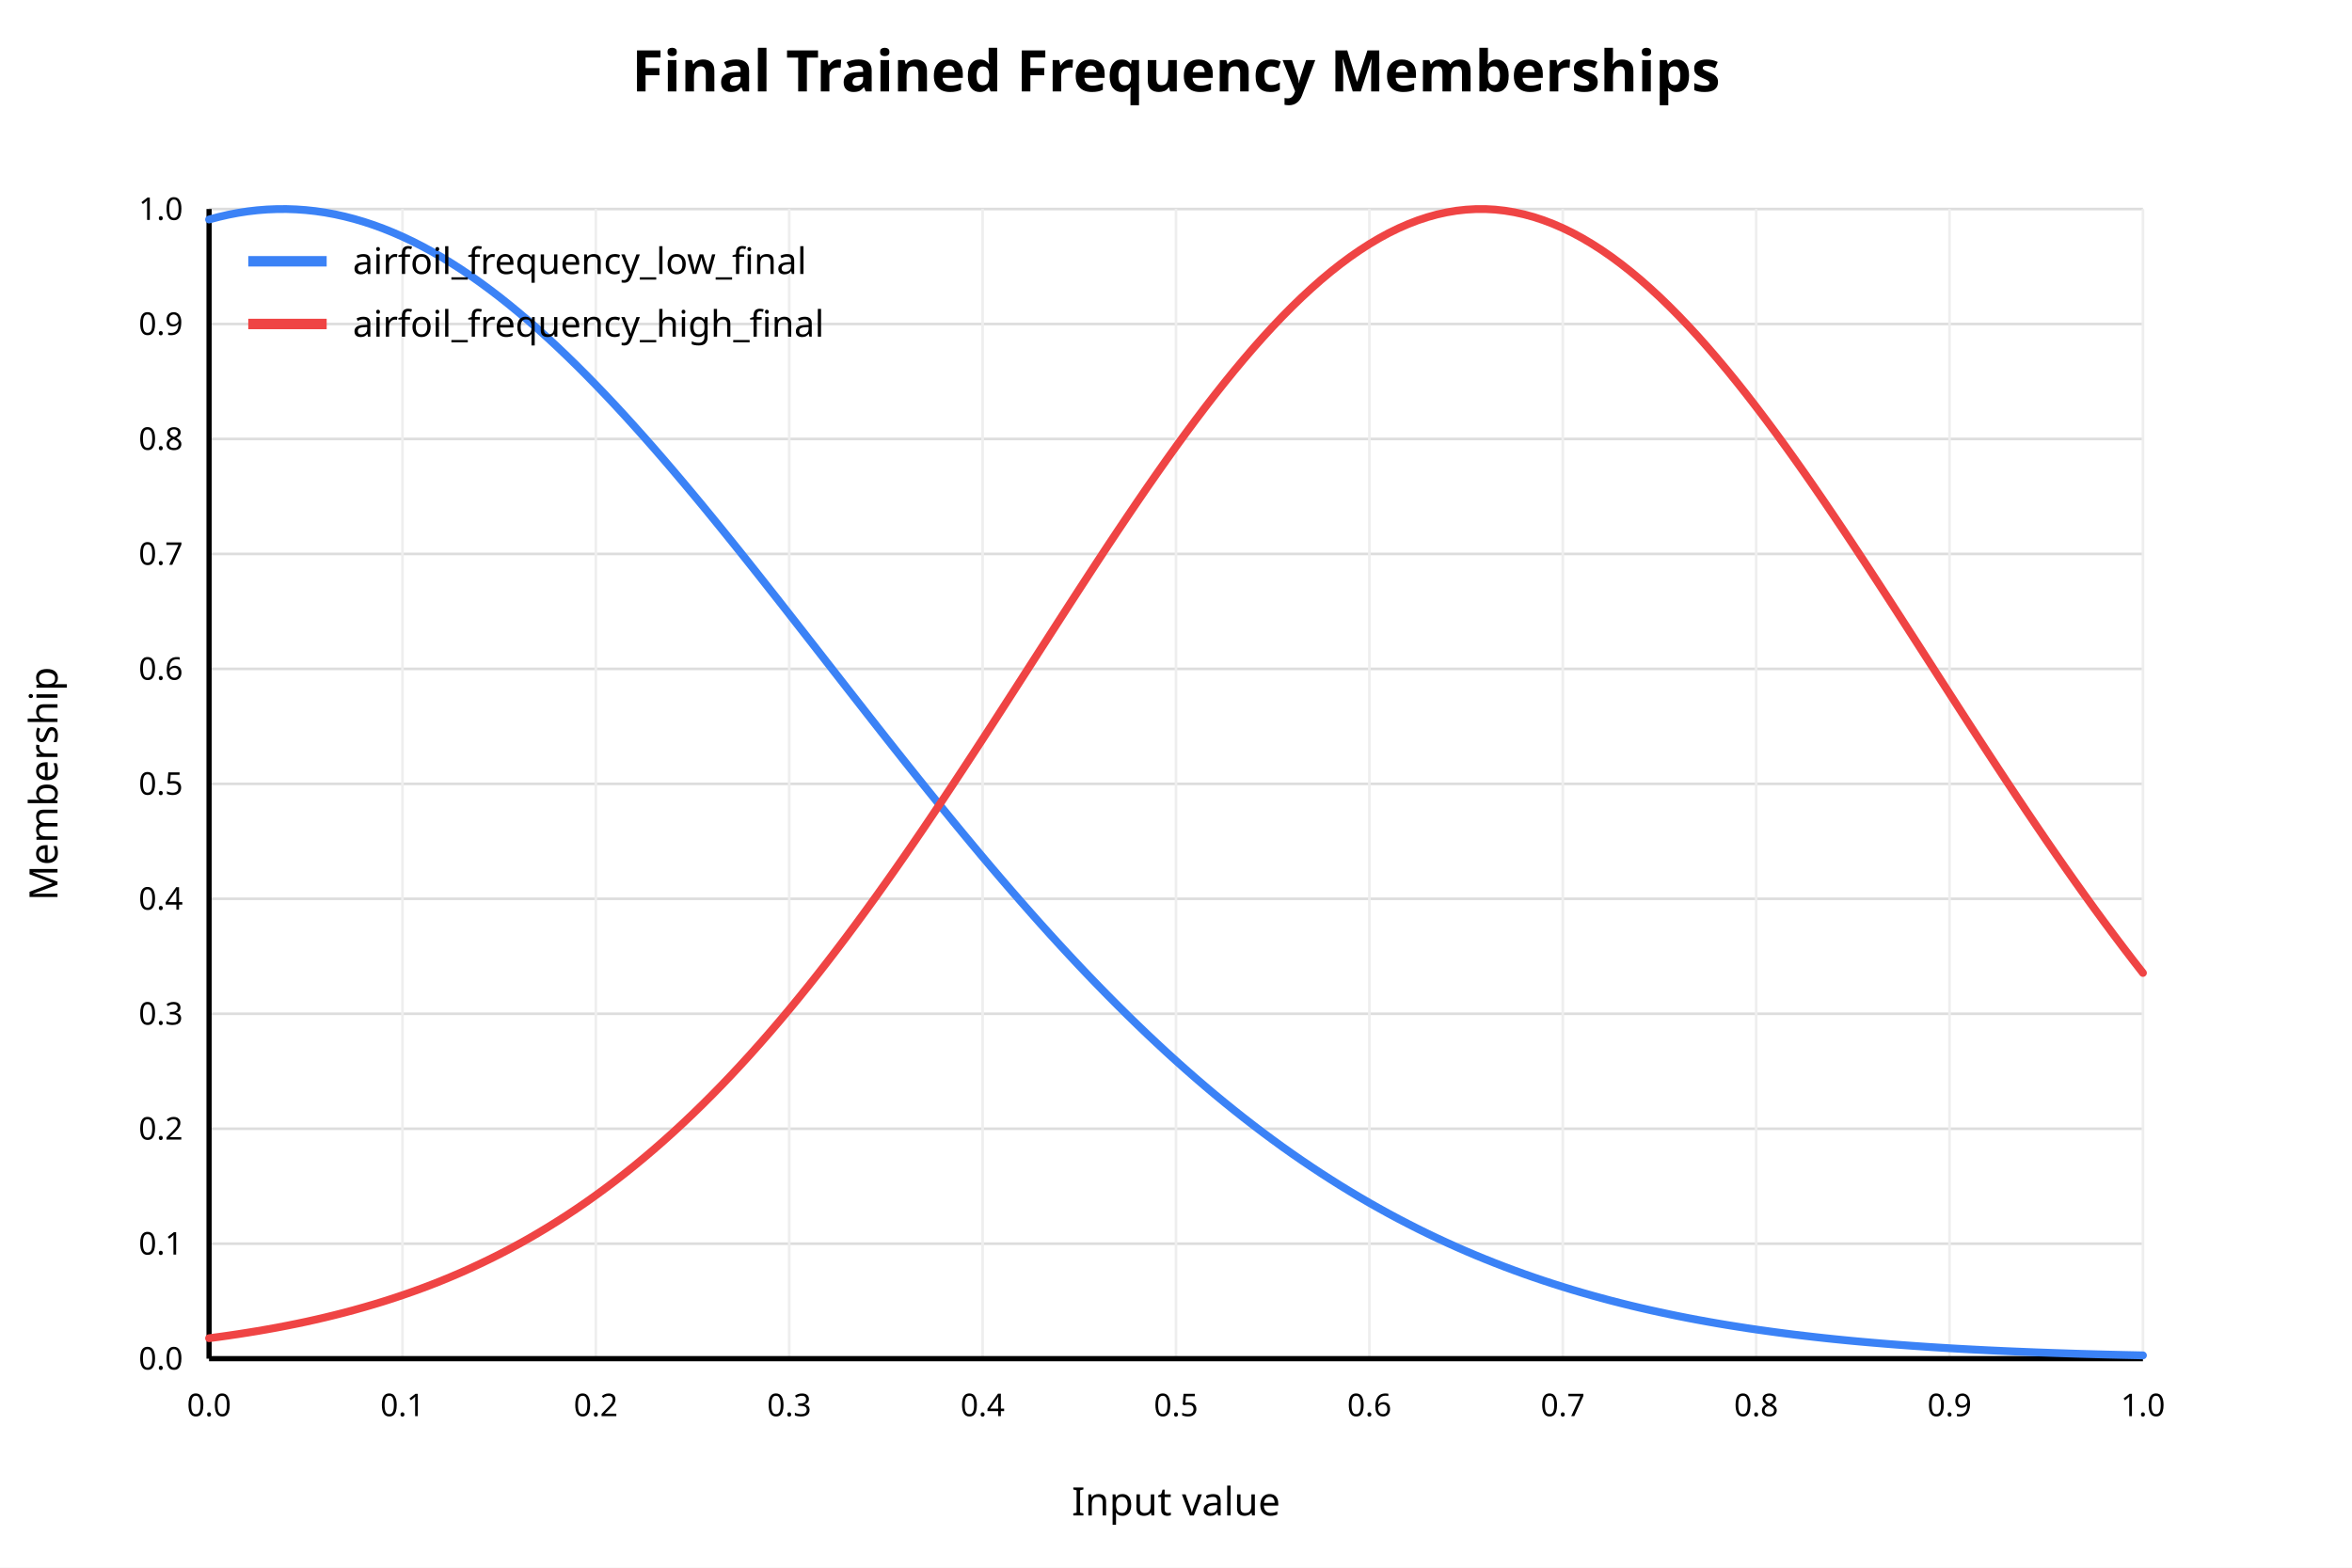
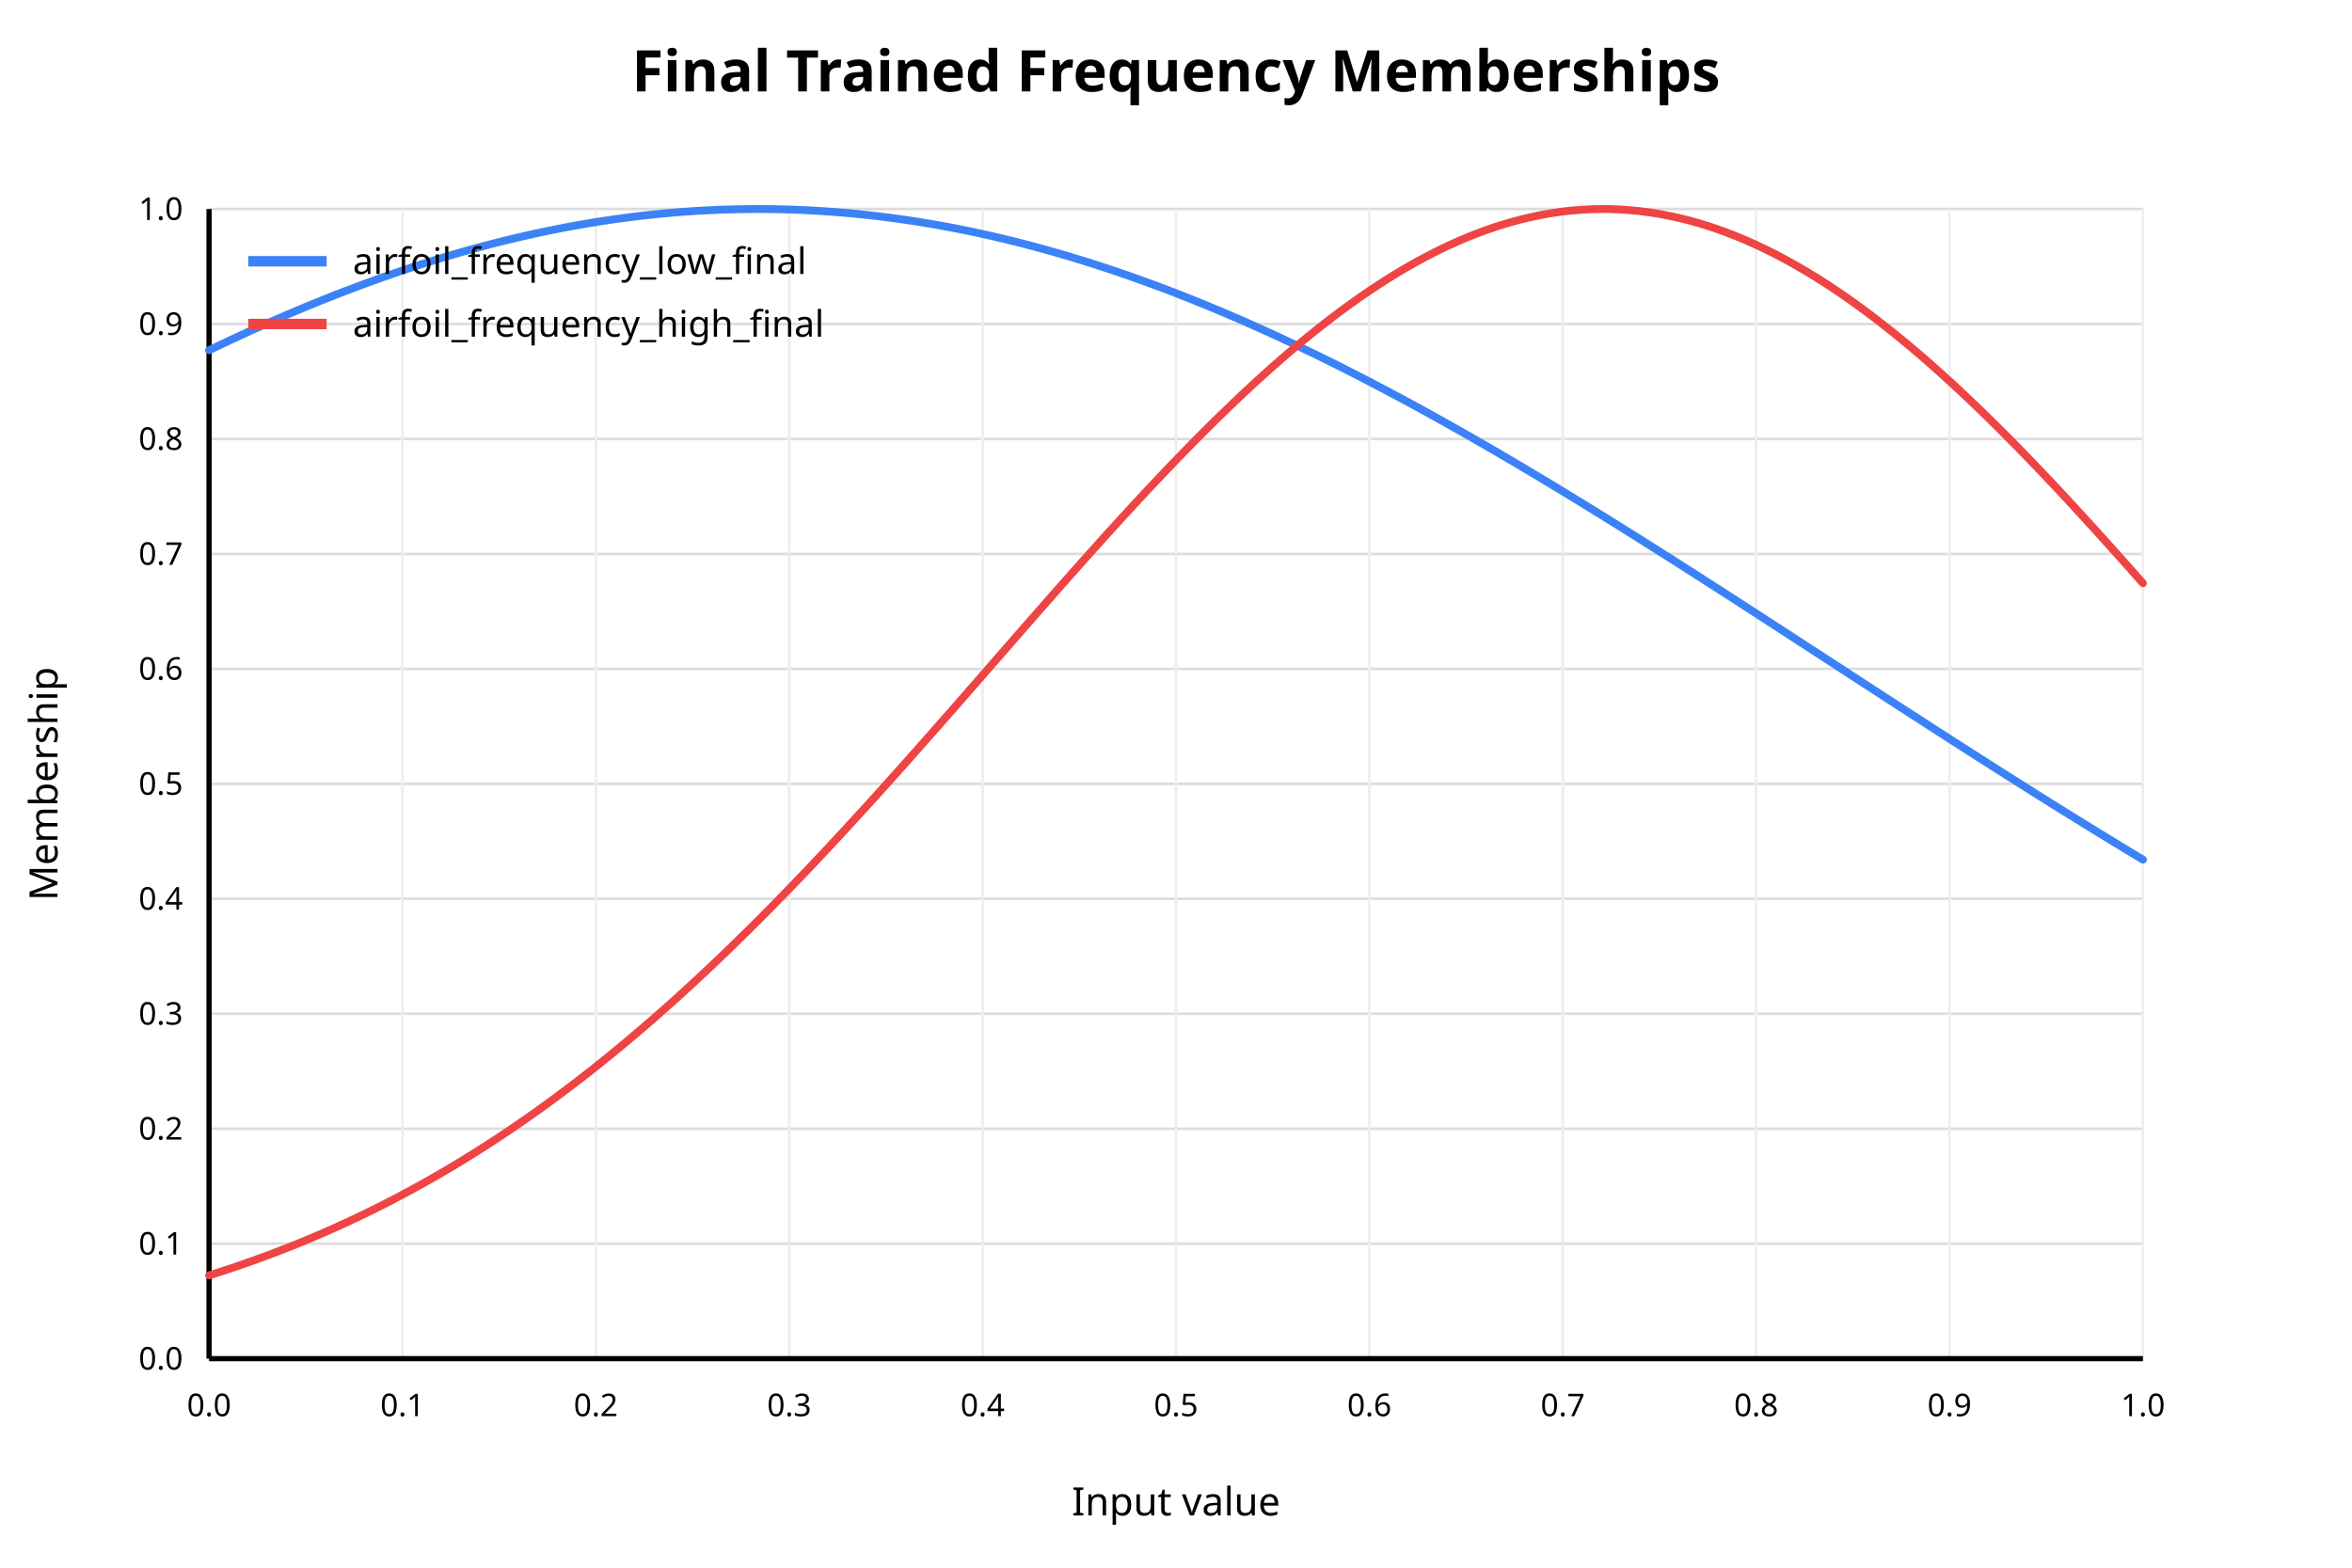
<svg xmlns="http://www.w3.org/2000/svg" width="900" height="600" viewBox="0 0 900 600">
  <rect x="0" y="0" width="900" height="600" fill="white" />
  <text x="450" y="35" text-anchor="middle" font-family="sans-serif" font-size="22" font-weight="bold" fill="black">Final Trained Frequency Memberships</text>
  <line x1="80" y1="520.00" x2="820" y2="520.00" stroke="#dddddd" stroke-width="1" />
  <text x="70" y="520.00" text-anchor="end" dominant-baseline="middle" font-family="sans-serif" font-size="12" fill="black">0.0</text>
  <line x1="80" y1="476.00" x2="820" y2="476.00" stroke="#dddddd" stroke-width="1" />
  <text x="70" y="476.00" text-anchor="end" dominant-baseline="middle" font-family="sans-serif" font-size="12" fill="black">0.1</text>
  <line x1="80" y1="432.00" x2="820" y2="432.00" stroke="#dddddd" stroke-width="1" />
  <text x="70" y="432.00" text-anchor="end" dominant-baseline="middle" font-family="sans-serif" font-size="12" fill="black">0.2</text>
  <line x1="80" y1="388.00" x2="820" y2="388.00" stroke="#dddddd" stroke-width="1" />
  <text x="70" y="388.00" text-anchor="end" dominant-baseline="middle" font-family="sans-serif" font-size="12" fill="black">0.3</text>
  <line x1="80" y1="344.00" x2="820" y2="344.00" stroke="#dddddd" stroke-width="1" />
  <text x="70" y="344.00" text-anchor="end" dominant-baseline="middle" font-family="sans-serif" font-size="12" fill="black">0.4</text>
  <line x1="80" y1="300.00" x2="820" y2="300.00" stroke="#dddddd" stroke-width="1" />
  <text x="70" y="300.00" text-anchor="end" dominant-baseline="middle" font-family="sans-serif" font-size="12" fill="black">0.5</text>
  <line x1="80" y1="256.00" x2="820" y2="256.00" stroke="#dddddd" stroke-width="1" />
  <text x="70" y="256.00" text-anchor="end" dominant-baseline="middle" font-family="sans-serif" font-size="12" fill="black">0.6</text>
  <line x1="80" y1="212.00" x2="820" y2="212.00" stroke="#dddddd" stroke-width="1" />
  <text x="70" y="212.00" text-anchor="end" dominant-baseline="middle" font-family="sans-serif" font-size="12" fill="black">0.7</text>
  <line x1="80" y1="168.00" x2="820" y2="168.00" stroke="#dddddd" stroke-width="1" />
  <text x="70" y="168.00" text-anchor="end" dominant-baseline="middle" font-family="sans-serif" font-size="12" fill="black">0.8</text>
  <line x1="80" y1="124.00" x2="820" y2="124.00" stroke="#dddddd" stroke-width="1" />
  <text x="70" y="124.00" text-anchor="end" dominant-baseline="middle" font-family="sans-serif" font-size="12" fill="black">0.9</text>
  <line x1="80" y1="80.00" x2="820" y2="80.00" stroke="#dddddd" stroke-width="1" />
  <text x="70" y="80.00" text-anchor="end" dominant-baseline="middle" font-family="sans-serif" font-size="12" fill="black">1.0</text>
  <line x1="80.00" y1="80" x2="80.00" y2="520" stroke="#eeeeee" stroke-width="1" />
  <text x="80.00" y="542" text-anchor="middle" font-family="sans-serif" font-size="12" fill="black">0.0</text>
  <line x1="154.00" y1="80" x2="154.00" y2="520" stroke="#eeeeee" stroke-width="1" />
  <text x="154.00" y="542" text-anchor="middle" font-family="sans-serif" font-size="12" fill="black">0.1</text>
  <line x1="228.00" y1="80" x2="228.00" y2="520" stroke="#eeeeee" stroke-width="1" />
  <text x="228.00" y="542" text-anchor="middle" font-family="sans-serif" font-size="12" fill="black">0.2</text>
  <line x1="302.00" y1="80" x2="302.00" y2="520" stroke="#eeeeee" stroke-width="1" />
  <text x="302.00" y="542" text-anchor="middle" font-family="sans-serif" font-size="12" fill="black">0.3</text>
  <line x1="376.00" y1="80" x2="376.00" y2="520" stroke="#eeeeee" stroke-width="1" />
  <text x="376.00" y="542" text-anchor="middle" font-family="sans-serif" font-size="12" fill="black">0.4</text>
  <line x1="450.00" y1="80" x2="450.00" y2="520" stroke="#eeeeee" stroke-width="1" />
  <text x="450.00" y="542" text-anchor="middle" font-family="sans-serif" font-size="12" fill="black">0.5</text>
  <line x1="524.00" y1="80" x2="524.00" y2="520" stroke="#eeeeee" stroke-width="1" />
  <text x="524.00" y="542" text-anchor="middle" font-family="sans-serif" font-size="12" fill="black">0.6</text>
  <line x1="598.00" y1="80" x2="598.00" y2="520" stroke="#eeeeee" stroke-width="1" />
  <text x="598.00" y="542" text-anchor="middle" font-family="sans-serif" font-size="12" fill="black">0.7</text>
  <line x1="672.00" y1="80" x2="672.00" y2="520" stroke="#eeeeee" stroke-width="1" />
  <text x="672.00" y="542" text-anchor="middle" font-family="sans-serif" font-size="12" fill="black">0.8</text>
  <line x1="746.00" y1="80" x2="746.00" y2="520" stroke="#eeeeee" stroke-width="1" />
  <text x="746.00" y="542" text-anchor="middle" font-family="sans-serif" font-size="12" fill="black">0.9</text>
  <line x1="820.00" y1="80" x2="820.00" y2="520" stroke="#eeeeee" stroke-width="1" />
  <text x="820.00" y="542" text-anchor="middle" font-family="sans-serif" font-size="12" fill="black">1.0</text>
  <line x1="80" y1="520" x2="820" y2="520" stroke="black" stroke-width="2" />
  <line x1="80" y1="80" x2="80" y2="520" stroke="black" stroke-width="2" />
  <text x="450" y="580" text-anchor="middle" font-family="sans-serif" font-size="15" fill="black">Input value</text>
  <text x="22" y="300" text-anchor="middle" font-family="sans-serif" font-size="15" fill="black" transform="rotate(-90 22 300)">Membership</text>
-   <polyline fill="none" stroke="#3b82f6" stroke-width="3" stroke-linejoin="round" stroke-linecap="round" points="80.00,84.01 83.70,83.03 87.40,82.18 91.10,81.47 94.80,80.90 98.50,80.47 102.20,80.18 105.90,80.03 109.60,80.01 113.30,80.14 117.00,80.40 120.70,80.80 124.40,81.34 128.10,82.02 131.80,82.84 135.50,83.79 139.20,84.88 142.90,86.10 146.60,87.46 150.30,88.95 154.00,90.57 157.70,92.31 161.40,94.19 165.10,96.19 168.80,98.32 172.50,100.57 176.20,102.94 179.90,105.42 183.60,108.02 187.30,110.74 191.00,113.56 194.70,116.50 198.40,119.54 202.10,122.68 205.80,125.92 209.50,129.26 213.20,132.69 216.90,136.22 220.60,139.83 224.30,143.53 228.00,147.31 231.70,151.17 235.40,155.10 239.10,159.11 242.80,163.19 246.50,167.33 250.20,171.53 253.90,175.79 257.60,180.11 261.30,184.48 265.00,188.90 268.70,193.36 272.40,197.87 276.10,202.41 279.80,206.99 283.50,211.60 287.20,216.24 290.90,220.90 294.60,225.59 298.30,230.29 302.00,235.01 305.70,239.74 309.40,244.48 313.10,249.22 316.80,253.97 320.50,258.71 324.20,263.46 327.90,268.19 331.60,272.92 335.30,277.64 339.00,282.34 342.70,287.02 346.40,291.68 350.10,296.32 353.80,300.94 357.50,305.53 361.20,310.08 364.90,314.61 368.60,319.10 372.30,323.56 376.00,327.98 379.70,332.36 383.40,336.69 387.10,340.98 390.80,345.23 394.50,349.43 398.20,353.59 401.90,357.69 405.60,361.74 409.30,365.74 413.00,369.69 416.70,373.58 420.40,377.41 424.10,381.19 427.80,384.91 431.50,388.58 435.20,392.18 438.90,395.73 442.60,399.21 446.30,402.64 450.00,406.00 453.70,409.30 457.40,412.54 461.10,415.72 464.80,418.84 468.50,421.89 472.20,424.88 475.90,427.81 479.60,430.68 483.30,433.49 487.00,436.23 490.70,438.92 494.40,441.54 498.10,444.10 501.80,446.60 505.50,449.04 509.20,451.42 512.90,453.75 516.60,456.01 520.30,458.22 524.00,460.37 527.70,462.46 531.40,464.50 535.10,466.48 538.80,468.40 542.50,470.28 546.20,472.10 549.90,473.87 553.60,475.58 557.30,477.25 561.00,478.87 564.70,480.44 568.40,481.96 572.10,483.43 575.80,484.86 579.50,486.24 583.20,487.58 586.90,488.88 590.60,490.13 594.30,491.34 598.00,492.51 601.70,493.65 605.40,494.74 609.10,495.79 612.80,496.81 616.50,497.80 620.20,498.74 623.90,499.66 627.60,500.54 631.30,501.39 635.00,502.20 638.70,502.99 642.40,503.75 646.10,504.48 649.80,505.18 653.50,505.85 657.20,506.50 660.90,507.12 664.60,507.71 668.30,508.29 672.00,508.84 675.70,509.36 679.40,509.87 683.10,510.35 686.80,510.82 690.50,511.26 694.20,511.69 697.90,512.10 701.60,512.49 705.30,512.86 709.00,513.22 712.70,513.56 716.40,513.88 720.10,514.19 723.80,514.49 727.50,514.77 731.20,515.04 734.90,515.30 738.60,515.55 742.30,515.78 746.00,516.01 749.70,516.22 753.40,516.42 757.10,516.61 760.80,516.80 764.50,516.97 768.20,517.14 771.90,517.29 775.60,517.44 779.30,517.59 783.00,517.72 786.70,517.85 790.40,517.97 794.10,518.09 797.80,518.20 801.50,518.30 805.20,518.40 808.90,518.49 812.60,518.58 816.30,518.66 820.00,518.74" />
+   <polyline fill="none" stroke="#3b82f6" stroke-width="3" stroke-linejoin="round" stroke-linecap="round" points="80.00,134.04 83.70,132.27 87.40,130.52 91.10,128.80 94.80,127.10 98.50,125.43 102.20,123.78 105.90,122.16 109.60,120.56 113.30,118.99 117.00,117.44 120.70,115.92 124.40,114.43 128.10,112.97 131.80,111.54 135.50,110.13 139.20,108.75 142.90,107.40 146.60,106.08 150.30,104.79 154.00,103.53 157.70,102.30 161.40,101.10 165.10,99.93 168.80,98.79 172.50,97.69 176.20,96.61 179.90,95.57 183.60,94.56 187.30,93.58 191.00,92.63 194.70,91.72 198.40,90.84 202.10,89.99 205.80,89.17 209.50,88.39 213.20,87.65 216.90,86.93 220.60,86.25 224.30,85.61 228.00,85.00 231.70,84.42 235.40,83.88 239.10,83.38 242.80,82.90 246.50,82.47 250.20,82.07 253.90,81.70 257.60,81.37 261.30,81.08 265.00,80.82 268.70,80.59 272.40,80.41 276.10,80.25 279.80,80.14 283.50,80.06 287.20,80.01 290.90,80.00 294.60,80.03 298.30,80.09 302.00,80.19 305.70,80.32 309.40,80.49 313.10,80.70 316.80,80.94 320.50,81.21 324.20,81.53 327.90,81.87 331.60,82.26 335.30,82.67 339.00,83.13 342.70,83.61 346.40,84.14 350.10,84.70 353.80,85.29 357.50,85.91 361.20,86.58 364.90,87.27 368.60,88.00 372.30,88.76 376.00,89.56 379.70,90.39 383.40,91.26 387.10,92.15 390.80,93.08 394.50,94.04 398.20,95.04 401.90,96.07 405.60,97.12 409.30,98.21 413.00,99.34 416.70,100.49 420.40,101.67 424.10,102.89 427.80,104.13 431.50,105.41 435.20,106.71 438.90,108.05 442.60,109.41 446.30,110.80 450.00,112.22 453.70,113.67 457.40,115.15 461.10,116.65 464.80,118.18 468.50,119.74 472.20,121.32 475.90,122.93 479.60,124.57 483.30,126.23 487.00,127.91 490.70,129.62 494.40,131.36 498.10,133.12 501.80,134.90 505.50,136.70 509.20,138.53 512.90,140.38 516.60,142.25 520.30,144.14 524.00,146.06 527.70,147.99 531.40,149.95 535.10,151.92 538.80,153.91 542.50,155.92 546.20,157.95 549.90,160.00 553.60,162.07 557.30,164.15 561.00,166.25 564.70,168.37 568.40,170.50 572.10,172.64 575.80,174.81 579.50,176.98 583.20,179.17 586.90,181.38 590.60,183.59 594.30,185.82 598.00,188.06 601.70,190.32 605.40,192.58 609.10,194.86 612.80,197.14 616.50,199.44 620.20,201.75 623.90,204.06 627.60,206.39 631.30,208.72 635.00,211.06 638.70,213.40 642.40,215.76 646.10,218.12 649.80,220.48 653.50,222.86 657.20,225.23 660.90,227.62 664.60,230.00 668.30,232.39 672.00,234.79 675.70,237.18 679.40,239.58 683.10,241.98 686.80,244.39 690.50,246.79 694.20,249.20 697.90,251.61 701.60,254.01 705.30,256.42 709.00,258.83 712.70,261.23 716.40,263.64 720.10,266.04 723.80,268.44 727.50,270.84 731.20,273.23 734.90,275.62 738.60,278.01 742.30,280.40 746.00,282.78 749.70,285.15 753.40,287.52 757.10,289.89 760.80,292.25 764.50,294.61 768.20,296.95 771.90,299.30 775.60,301.63 779.30,303.96 783.00,306.28 786.70,308.59 790.40,310.90 794.10,313.19 797.80,315.48 801.50,317.76 805.20,320.03 808.90,322.29 812.60,324.54 816.30,326.78 820.00,329.01" />
  <line x1="95" y1="100" x2="125" y2="100" stroke="#3b82f6" stroke-width="4" />
  <text x="135" y="100" dominant-baseline="middle" font-family="sans-serif" font-size="14" fill="black">airfoil_frequency_low_final</text>
-   <polyline fill="none" stroke="#ef4444" stroke-width="3" stroke-linejoin="round" stroke-linecap="round" points="80.00,512.17 83.70,511.68 87.40,511.16 91.10,510.61 94.80,510.03 98.50,509.43 102.20,508.79 105.90,508.12 109.60,507.41 113.30,506.67 117.00,505.89 120.70,505.07 124.40,504.21 128.10,503.31 131.80,502.37 135.50,501.38 139.20,500.34 142.90,499.26 146.60,498.13 150.30,496.95 154.00,495.71 157.70,494.42 161.40,493.08 165.10,491.68 168.80,490.22 172.50,488.69 176.20,487.11 179.90,485.46 183.60,483.74 187.30,481.96 191.00,480.11 194.70,478.19 198.40,476.19 202.10,474.13 205.80,471.98 209.50,469.76 213.20,467.46 216.90,465.09 220.60,462.63 224.30,460.09 228.00,457.46 231.70,454.75 235.40,451.96 239.10,449.08 242.80,446.11 246.50,443.05 250.20,439.91 253.90,436.67 257.60,433.35 261.30,429.93 265.00,426.42 268.70,422.82 272.40,419.13 276.10,415.35 279.80,411.48 283.50,407.51 287.20,403.46 290.90,399.31 294.60,395.08 298.30,390.76 302.00,386.35 305.70,381.85 309.40,377.27 313.10,372.61 316.80,367.86 320.50,363.03 324.20,358.13 327.90,353.15 331.60,348.10 335.30,342.98 339.00,337.79 342.70,332.54 346.40,327.22 350.10,321.85 353.80,316.42 357.50,310.94 361.20,305.41 364.90,299.84 368.60,294.23 372.30,288.59 376.00,282.91 379.70,277.21 383.40,271.48 387.10,265.74 390.80,259.99 394.50,254.23 398.20,248.47 401.90,242.72 405.60,236.97 409.30,231.24 413.00,225.53 416.70,219.85 420.40,214.20 424.10,208.59 427.80,203.03 431.50,197.52 435.20,192.06 438.90,186.66 442.60,181.34 446.30,176.09 450.00,170.92 453.70,165.84 457.40,160.85 461.10,155.96 464.80,151.18 468.50,146.51 472.20,141.95 475.90,137.52 479.60,133.21 483.30,129.04 487.00,125.01 490.70,121.12 494.40,117.38 498.10,113.80 501.80,110.38 505.50,107.11 509.20,104.02 512.90,101.10 516.60,98.35 520.30,95.79 524.00,93.40 527.70,91.21 531.40,89.20 535.10,87.39 538.80,85.77 542.50,84.34 546.20,83.12 549.90,82.09 553.60,81.27 557.30,80.65 561.00,80.24 564.70,80.03 568.40,80.02 572.10,80.22 575.80,80.63 579.50,81.24 583.20,82.05 586.90,83.06 590.60,84.28 594.30,85.69 598.00,87.30 601.70,89.10 605.40,91.10 609.10,93.29 612.80,95.66 616.50,98.22 620.20,100.96 623.90,103.87 627.60,106.95 631.30,110.21 635.00,113.62 638.70,117.20 642.40,120.93 646.10,124.81 649.80,128.83 653.50,133.00 657.20,137.30 660.90,141.72 664.60,146.27 668.30,150.94 672.00,155.72 675.70,160.60 679.40,165.58 683.10,170.66 686.80,175.82 690.50,181.07 694.20,186.39 697.90,191.78 701.60,197.24 705.30,202.75 709.00,208.31 712.70,213.92 716.40,219.57 720.10,225.25 723.80,230.95 727.50,236.68 731.20,242.43 734.90,248.18 738.60,253.94 742.30,259.70 746.00,265.45 749.70,271.19 753.40,276.92 757.10,282.62 760.80,288.30 764.50,293.95 768.20,299.56 771.90,305.13 775.60,310.66 779.30,316.14 783.00,321.58 786.70,326.95 790.40,332.27 794.10,337.53 797.80,342.72 801.50,347.85 805.20,352.90 808.90,357.88 812.60,362.79 816.30,367.62 820.00,372.37" />
+   <polyline fill="none" stroke="#ef4444" stroke-width="3" stroke-linejoin="round" stroke-linecap="round" points="80.00,488.13 83.70,486.96 87.40,485.74 91.10,484.50 94.80,483.21 98.50,481.89 102.20,480.53 105.90,479.13 109.60,477.70 113.30,476.22 117.00,474.71 120.70,473.15 124.40,471.56 128.10,469.92 131.80,468.24 135.50,466.51 139.20,464.75 142.90,462.94 146.60,461.08 150.30,459.18 154.00,457.23 157.70,455.24 161.40,453.20 165.10,451.12 168.80,448.99 172.50,446.81 176.20,444.58 179.90,442.31 183.60,439.98 187.30,437.61 191.00,435.19 194.70,432.72 198.40,430.20 202.10,427.63 205.80,425.01 209.50,422.34 213.20,419.62 216.90,416.85 220.60,414.04 224.30,411.17 228.00,408.26 231.70,405.29 235.40,402.28 239.10,399.21 242.80,396.10 246.50,392.94 250.20,389.74 253.90,386.48 257.60,383.18 261.30,379.84 265.00,376.44 268.70,373.01 272.40,369.52 276.10,366.00 279.80,362.43 283.50,358.82 287.20,355.17 290.90,351.48 294.60,347.75 298.30,343.98 302.00,340.17 305.70,336.33 309.40,332.46 313.10,328.55 316.80,324.61 320.50,320.63 324.20,316.63 327.90,312.60 331.60,308.55 335.30,304.47 339.00,300.36 342.70,296.24 346.40,292.09 350.10,287.93 353.80,283.75 357.50,279.55 361.20,275.35 364.90,271.13 368.60,266.90 372.30,262.67 376.00,258.43 379.70,254.19 383.40,249.95 387.10,245.71 390.80,241.47 394.50,237.24 398.20,233.02 401.90,228.81 405.60,224.61 409.30,220.42 413.00,216.26 416.70,212.11 420.40,207.99 424.10,203.89 427.80,199.82 431.50,195.78 435.20,191.77 438.90,187.79 442.60,183.85 446.30,179.95 450.00,176.09 453.70,172.28 457.40,168.51 461.10,164.79 464.80,161.12 468.50,157.51 472.20,153.95 475.90,150.45 479.60,147.01 483.30,143.63 487.00,140.32 490.70,137.08 494.40,133.91 498.10,130.81 501.80,127.78 505.50,124.83 509.20,121.96 512.90,119.16 516.60,116.45 520.30,113.83 524.00,111.29 527.70,108.84 531.40,106.48 535.10,104.21 538.80,102.03 542.50,99.95 546.20,97.97 549.90,96.08 553.60,94.29 557.30,92.60 561.00,91.01 564.70,89.53 568.40,88.15 572.10,86.88 575.80,85.71 579.50,84.65 583.20,83.69 586.90,82.85 590.60,82.11 594.30,81.48 598.00,80.96 601.70,80.56 605.40,80.26 609.10,80.08 612.80,80.00 616.50,80.04 620.20,80.19 623.90,80.45 627.60,80.82 631.30,81.30 635.00,81.89 638.70,82.59 642.40,83.40 646.10,84.31 649.80,85.34 653.50,86.47 657.20,87.71 660.90,89.06 664.60,90.51 668.30,92.06 672.00,93.71 675.70,95.47 679.40,97.32 683.10,99.28 686.80,101.33 690.50,103.47 694.20,105.71 697.90,108.04 701.60,110.46 705.30,112.97 709.00,115.57 712.70,118.25 716.40,121.01 720.10,123.86 723.80,126.78 727.50,129.79 731.20,132.86 734.90,136.01 738.60,139.23 742.30,142.52 746.00,145.87 749.70,149.29 753.40,152.77 757.10,156.31 760.80,159.91 764.50,163.56 768.20,167.26 771.90,171.01 775.60,174.81 779.30,178.66 783.00,182.54 786.70,186.47 790.40,190.43 794.10,194.43 797.80,198.47 801.50,202.53 805.20,206.62 808.90,210.73 812.60,214.87 816.30,219.03 820.00,223.21" />
  <line x1="95" y1="124" x2="125" y2="124" stroke="#ef4444" stroke-width="4" />
  <text x="135" y="124" dominant-baseline="middle" font-family="sans-serif" font-size="14" fill="black">airfoil_frequency_high_final</text>
</svg>
